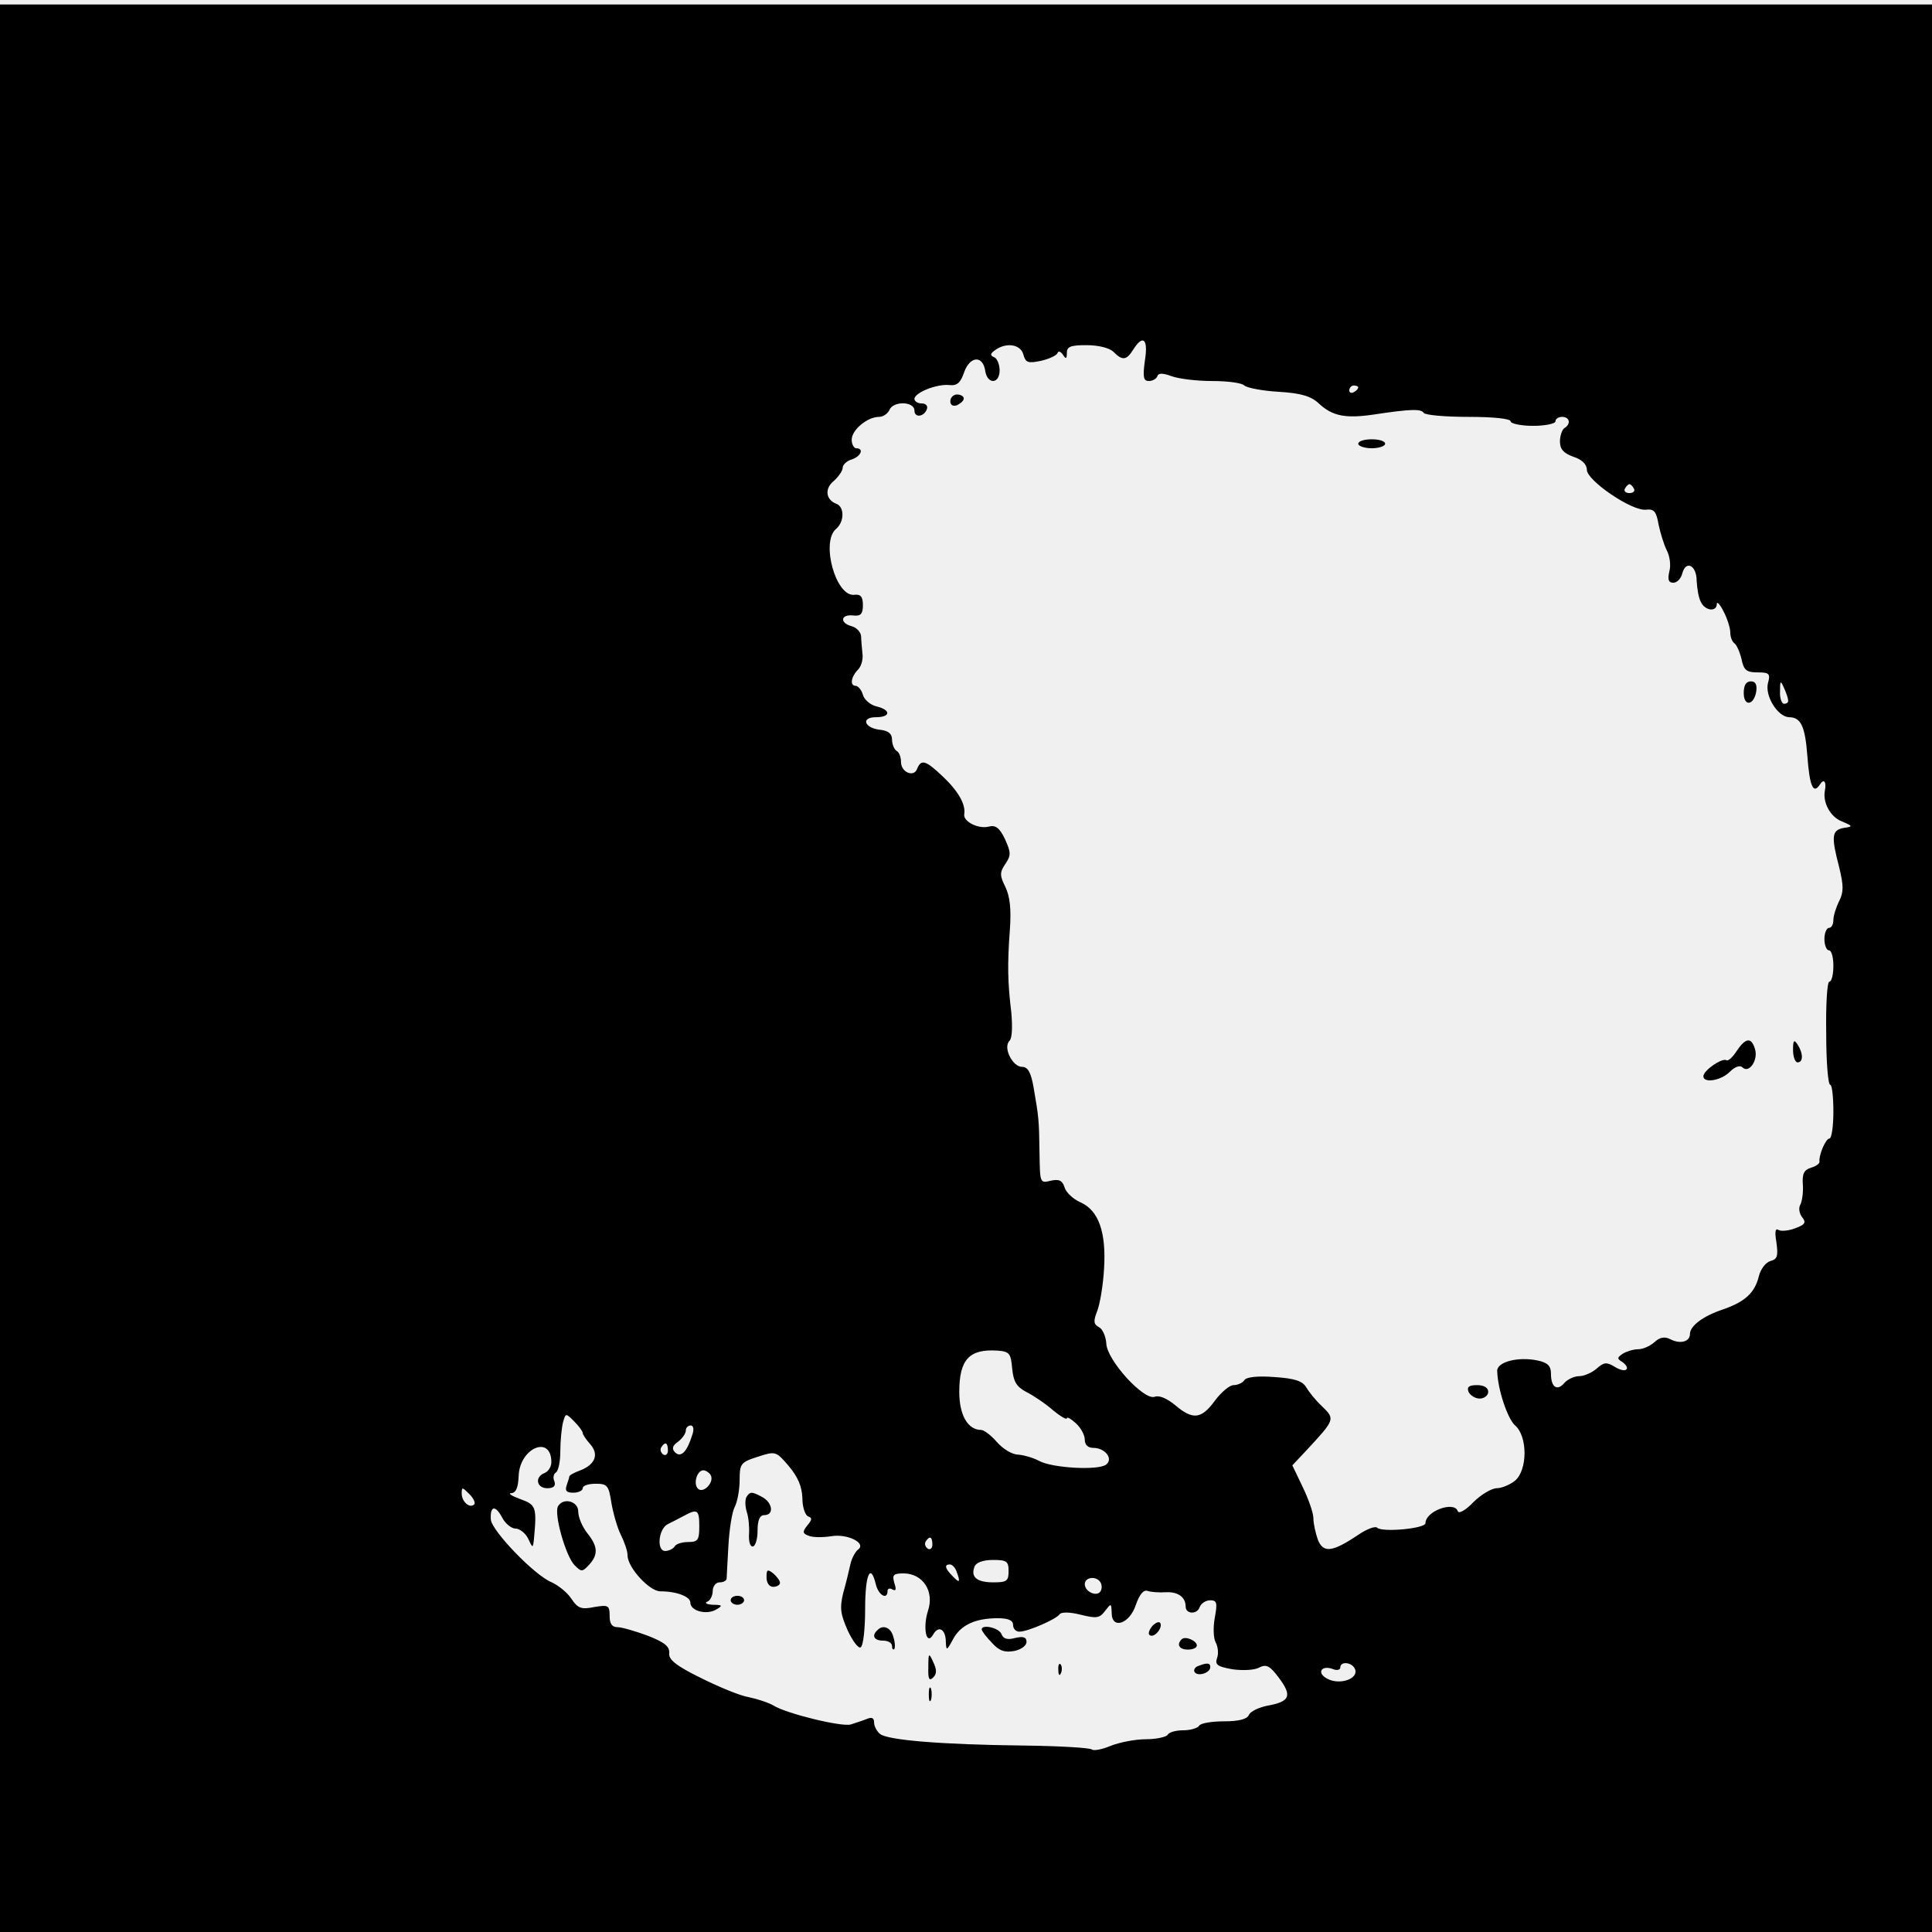
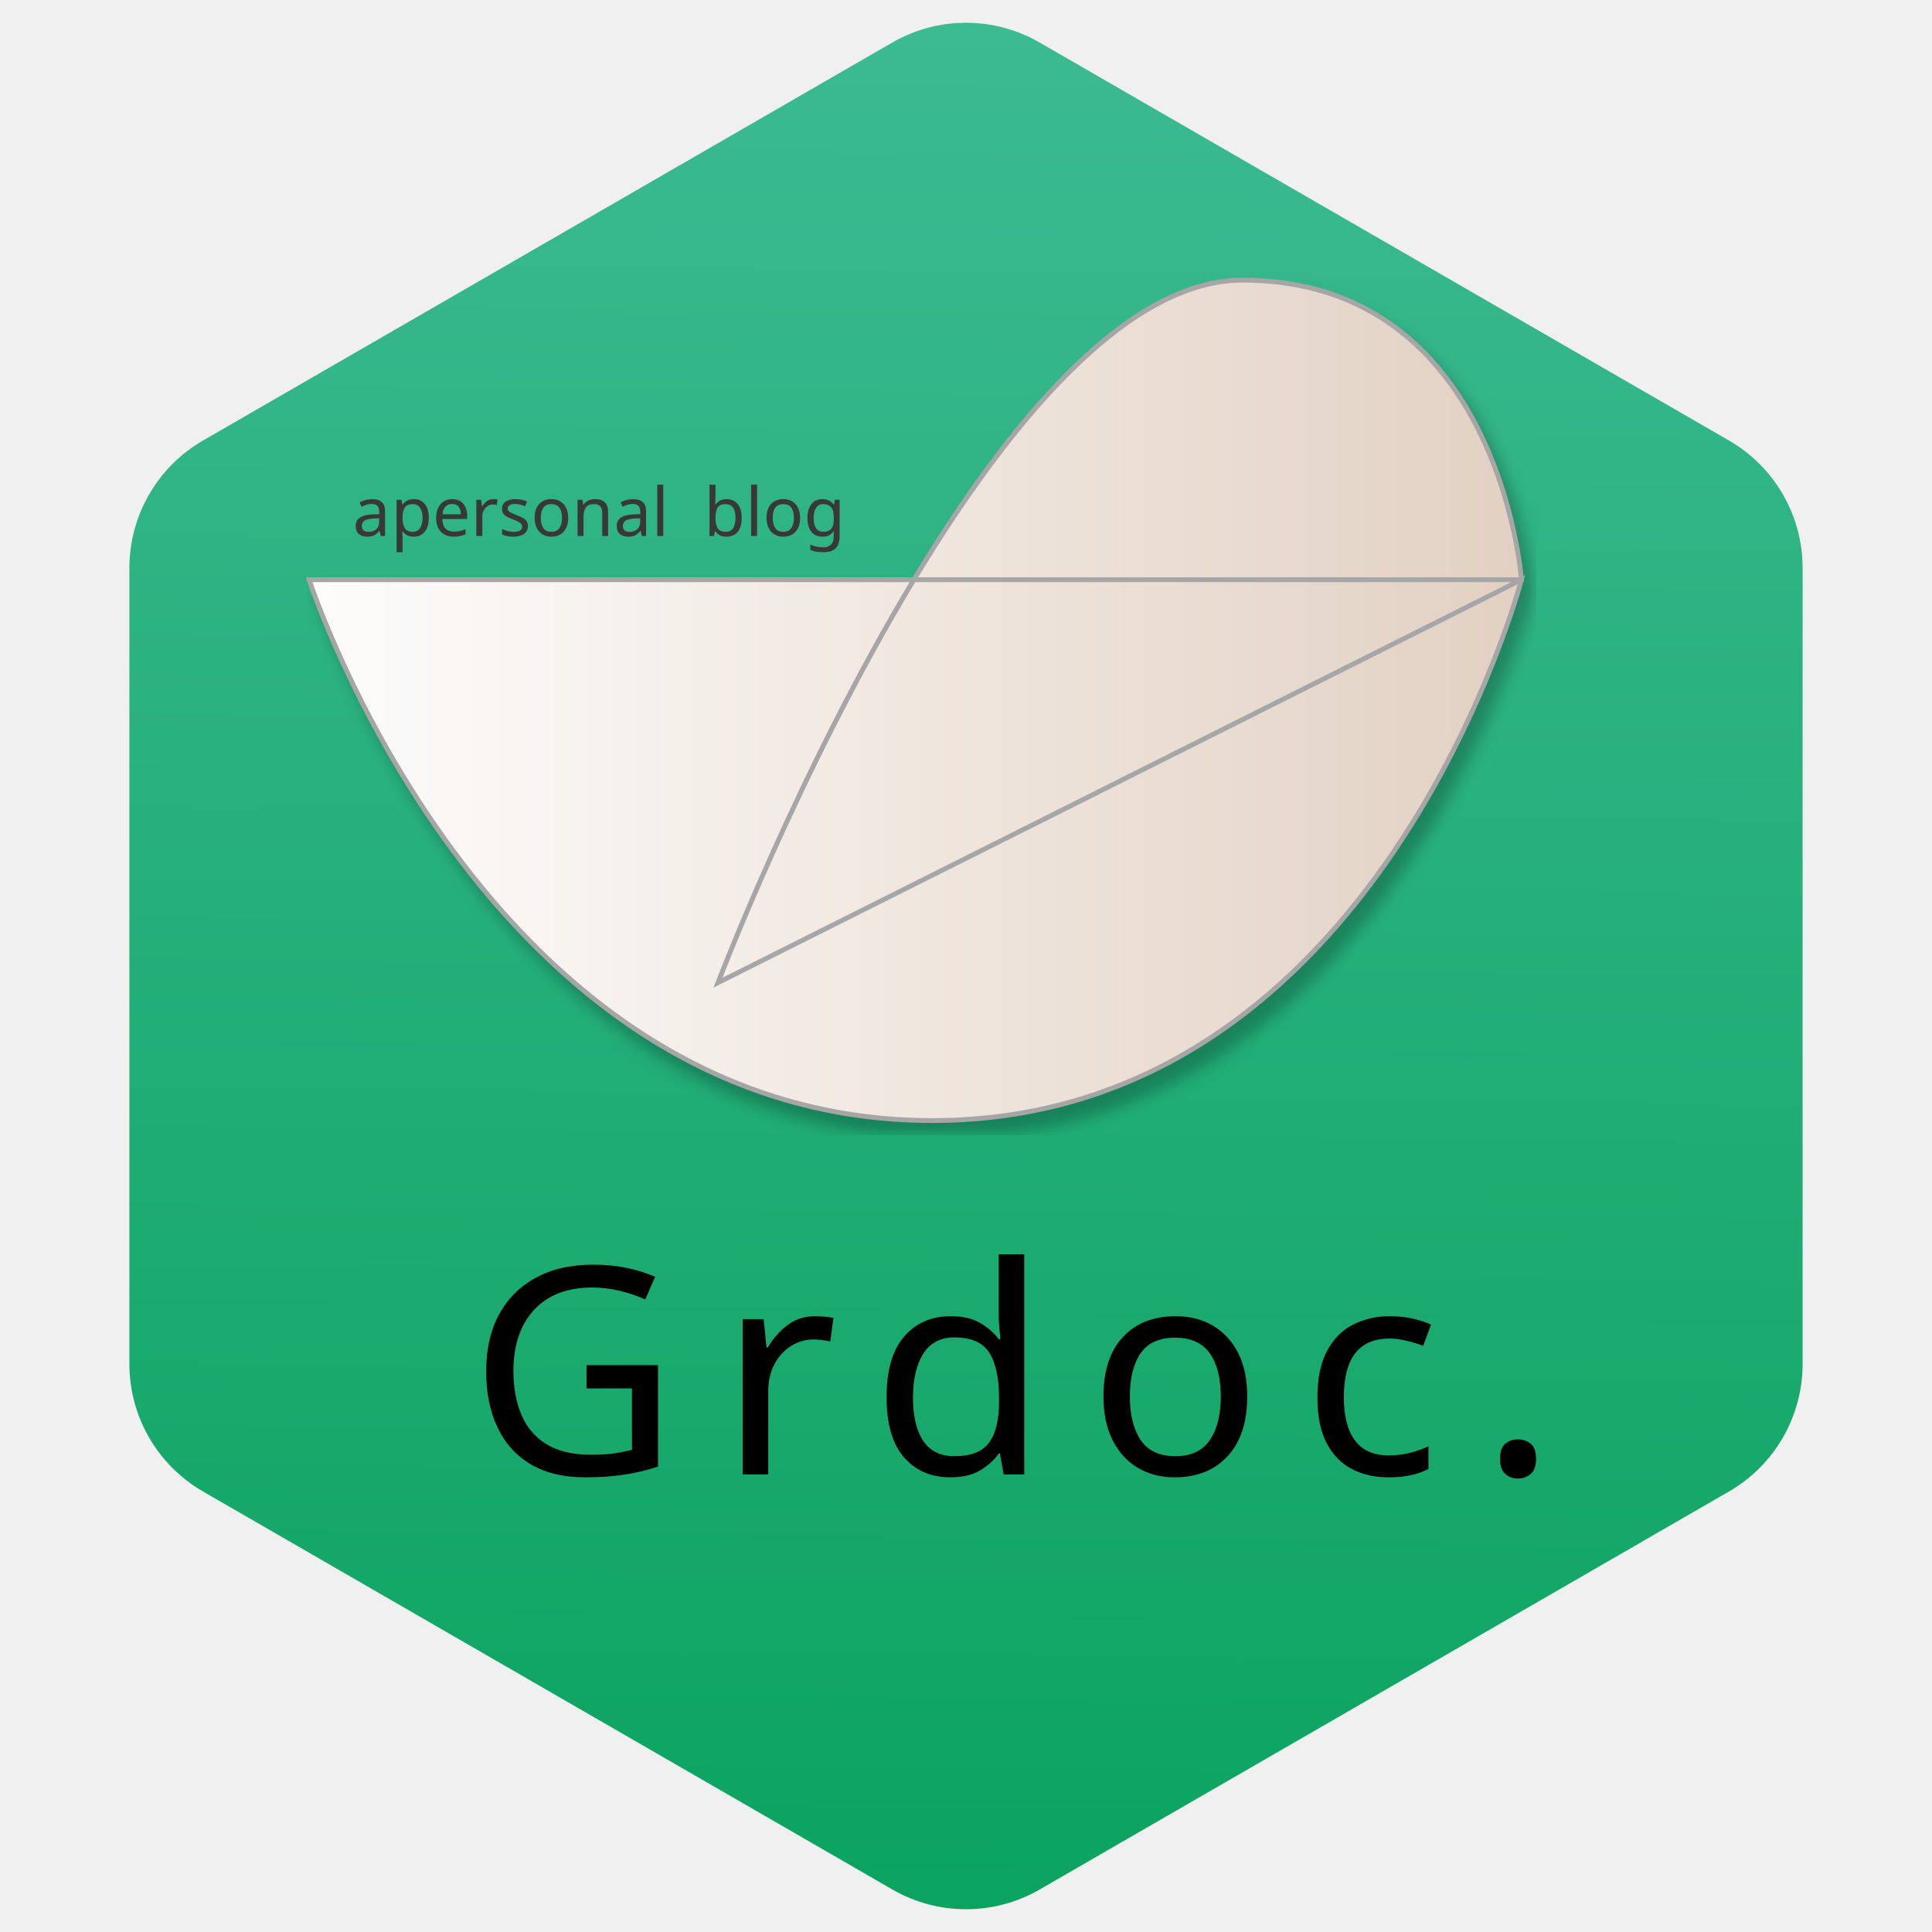
- <svg xmlns="http://www.w3.org/2000/svg" version="1.0" width="431pt" height="431pt" viewBox="0 0 431 431" preserveAspectRatio="xMidYMid meet">
-   <g transform="translate(0,431) scale(0.1,-0.1)" fill="#000000" stroke="none">
-     <path d="M0 2150 l0 -2150 2155 0 2155 0 0 2150 0 2150 -2155 0 -2155 0 0 -2150z m2554 1355 c-5 -37 -3 -45 9 -45 8 0 17 5 19 11 2 7 12 7 31 0 16 -6 56 -11 91 -11 34 0 66 -4 72 -10 5 -5 40 -12 76 -14 51 -3 73 -10 90 -26 30 -28 59 -34 121 -25 86 13 107 13 113 4 3 -5 48 -9 100 -9 56 0 94 -4 94 -10 0 -5 23 -10 50 -10 28 0 50 5 50 10 0 6 7 10 15 10 17 0 20 -16 5 -25 -5 -3 -10 -17 -10 -30 0 -17 8 -26 30 -34 19 -6 30 -17 30 -29 0 -24 101 -93 132 -89 18 2 23 -4 28 -33 4 -19 12 -45 18 -57 7 -13 10 -34 6 -48 -4 -18 -2 -25 9 -25 8 0 17 9 20 21 8 30 32 18 32 -17 1 -16 4 -37 9 -46 9 -21 36 -24 36 -5 0 6 7 -1 15 -17 8 -15 15 -37 15 -47 0 -10 4 -20 9 -24 5 -3 12 -19 16 -35 5 -25 11 -30 36 -30 26 0 29 -3 23 -24 -7 -29 22 -75 47 -76 27 0 36 -21 41 -87 5 -67 13 -86 28 -63 9 14 15 6 11 -14 -5 -26 12 -58 37 -68 26 -11 26 -12 5 -15 -27 -5 -28 -19 -10 -88 10 -41 10 -55 0 -75 -7 -14 -13 -33 -13 -42 0 -10 -4 -18 -10 -18 -5 0 -10 -11 -10 -25 0 -14 5 -25 10 -25 6 0 10 -16 10 -35 0 -19 -4 -35 -9 -35 -5 0 -8 -52 -7 -115 0 -63 4 -115 9 -115 4 0 7 -27 7 -60 0 -33 -4 -60 -9 -60 -8 0 -24 -37 -22 -52 0 -4 -8 -10 -19 -13 -16 -5 -20 -14 -18 -39 1 -17 -2 -37 -6 -44 -4 -7 -2 -19 4 -27 10 -12 7 -17 -15 -25 -15 -6 -32 -7 -37 -4 -8 5 -9 -4 -5 -28 4 -30 2 -37 -13 -41 -11 -3 -22 -18 -26 -33 -9 -38 -31 -58 -80 -75 -45 -15 -74 -37 -74 -55 0 -17 -21 -23 -43 -12 -13 7 -24 5 -36 -6 -10 -9 -26 -16 -37 -16 -10 0 -26 -5 -34 -10 -13 -9 -13 -11 0 -19 8 -6 12 -13 8 -16 -3 -4 -15 -1 -26 6 -18 11 -24 10 -40 -4 -10 -9 -28 -17 -39 -17 -11 0 -26 -7 -33 -15 -16 -19 -30 -10 -30 20 0 18 -7 25 -30 30 -43 9 -90 -3 -90 -23 1 -41 23 -107 40 -122 28 -24 28 -99 0 -123 -11 -9 -30 -17 -41 -17 -11 0 -35 -14 -52 -31 -17 -18 -33 -27 -35 -20 -8 23 -72 0 -72 -27 0 -12 -97 -21 -108 -10 -4 4 -23 -3 -42 -16 -58 -39 -78 -41 -90 -11 -5 14 -10 36 -10 48 0 12 -11 43 -24 70 l-23 48 31 33 c65 70 65 70 34 100 -13 12 -28 31 -34 41 -8 14 -25 20 -71 23 -38 3 -63 0 -67 -7 -4 -6 -15 -11 -24 -11 -9 0 -28 -16 -42 -35 -30 -41 -49 -43 -88 -10 -18 15 -36 23 -46 19 -24 -9 -107 82 -108 119 -1 15 -8 32 -16 36 -13 7 -13 14 -4 37 6 16 13 58 15 94 5 81 -12 130 -53 148 -16 7 -32 22 -35 33 -5 16 -13 19 -31 15 -24 -6 -24 -5 -25 61 -1 78 -2 81 -13 146 -6 35 -13 47 -26 47 -21 0 -43 43 -28 58 6 6 7 31 4 64 -8 66 -9 106 -3 186 3 44 0 72 -10 93 -13 26 -13 33 0 52 13 19 12 26 -1 55 -12 25 -21 32 -36 28 -23 -6 -57 11 -55 27 4 22 -13 52 -48 85 -38 36 -48 39 -57 17 -7 -20 -36 -8 -36 15 0 11 -4 22 -10 25 -5 3 -10 15 -10 25 0 13 -8 20 -27 22 -35 4 -43 28 -9 28 33 0 34 16 2 24 -14 3 -28 15 -31 26 -3 11 -11 20 -16 20 -13 0 -11 19 4 35 8 7 13 24 11 37 -1 12 -3 30 -3 39 -1 9 -10 19 -21 22 -27 7 -25 27 3 24 17 -2 22 3 22 23 0 19 -5 25 -20 23 -41 -3 -74 118 -40 147 19 16 19 49 1 56 -24 9 -27 34 -6 51 11 10 20 23 20 30 0 6 9 15 20 18 21 7 28 25 10 25 -5 0 -10 9 -10 19 0 22 35 51 61 51 9 0 19 7 23 15 8 21 56 20 56 -1 0 -17 22 -14 28 4 2 7 -3 12 -12 12 -9 0 -16 5 -16 10 0 14 50 34 78 31 17 -2 25 5 33 29 13 36 42 38 47 2 5 -30 32 -29 32 2 0 13 -6 27 -12 29 -10 4 -9 8 2 16 25 18 57 13 63 -10 5 -18 10 -20 39 -14 18 4 35 12 37 17 2 6 7 4 12 -3 7 -11 9 -10 9 4 0 14 9 17 44 17 26 0 51 -6 60 -15 20 -20 29 -19 44 5 22 35 34 24 26 -25z m476 -59 c0 -3 -4 -8 -10 -11 -5 -3 -10 -1 -10 4 0 6 5 11 10 11 6 0 10 -2 10 -4z m615 -226 c3 -5 -1 -10 -10 -10 -9 0 -13 5 -10 10 3 6 8 10 10 10 2 0 7 -4 10 -10z m344 -472 c1 -5 -3 -8 -9 -8 -5 0 -10 12 -9 28 0 24 1 25 9 7 5 -11 9 -23 9 -27z m-1731 -1491 c3 -29 9 -40 31 -52 16 -8 43 -26 60 -41 17 -14 31 -22 31 -18 0 4 9 -1 20 -11 11 -10 20 -26 20 -37 0 -11 7 -18 19 -18 26 0 45 -24 29 -37 -17 -14 -121 -8 -150 8 -13 7 -34 13 -47 14 -13 0 -34 13 -47 28 -13 15 -29 27 -35 27 -30 0 -49 33 -49 85 0 72 22 96 85 92 27 -2 30 -6 33 -40z m-958 -144 c0 -3 7 -14 16 -24 21 -23 12 -46 -21 -59 -14 -5 -25 -11 -25 -14 0 -2 -3 -11 -6 -20 -4 -12 0 -16 15 -16 12 0 21 5 21 10 0 6 13 10 29 10 26 0 29 -4 35 -43 4 -23 13 -55 21 -71 8 -16 15 -36 15 -46 0 -27 49 -80 73 -80 37 0 67 -12 67 -25 0 -19 36 -28 57 -16 16 9 15 11 -7 11 -14 1 -19 4 -12 7 6 2 12 13 12 24 0 10 7 19 15 19 8 0 15 3 16 8 0 4 2 37 4 74 2 36 8 75 14 86 6 12 11 38 11 60 0 36 2 40 40 52 40 13 41 13 70 -21 20 -24 29 -45 30 -71 0 -20 6 -38 13 -41 9 -3 9 -7 -2 -20 -11 -14 -11 -18 3 -23 9 -4 32 -4 51 -1 36 6 79 -16 59 -30 -6 -5 -14 -19 -17 -33 -3 -14 -10 -43 -16 -64 -8 -33 -6 -47 10 -83 11 -24 24 -41 29 -38 6 4 10 42 10 86 0 77 12 104 24 54 6 -24 26 -35 26 -14 0 5 5 7 11 3 8 -4 9 0 4 15 -5 18 -2 21 22 21 42 -1 68 -40 53 -84 -12 -39 -3 -79 12 -52 12 21 28 11 28 -17 1 -20 2 -20 16 6 17 32 50 47 100 47 24 0 34 -5 34 -15 0 -8 6 -15 14 -15 19 0 83 28 90 39 4 5 22 5 46 -1 36 -9 43 -8 55 8 14 18 14 18 15 -4 0 -38 40 -25 54 18 8 23 17 34 26 31 8 -3 27 -4 42 -3 26 1 43 -11 43 -32 0 -17 25 -18 31 -2 3 9 14 16 24 16 15 0 16 -6 10 -39 -4 -21 -3 -46 2 -55 5 -9 7 -25 3 -35 -5 -15 1 -19 35 -25 22 -3 49 -2 59 4 16 8 24 4 44 -23 30 -40 25 -53 -25 -62 -20 -4 -39 -13 -42 -21 -4 -9 -22 -14 -55 -14 -27 0 -53 -4 -56 -10 -3 -5 -19 -10 -35 -10 -16 0 -32 -4 -35 -10 -3 -5 -26 -10 -49 -10 -24 0 -59 -7 -79 -15 -19 -8 -37 -11 -41 -8 -3 4 -73 8 -154 9 -181 2 -303 12 -319 26 -7 6 -13 17 -13 25 0 11 -5 13 -17 8 -10 -4 -26 -9 -35 -12 -20 -6 -143 24 -172 42 -12 7 -37 15 -56 19 -19 3 -67 23 -107 43 -55 27 -72 41 -70 55 1 15 -10 24 -48 39 -27 10 -58 19 -67 19 -13 0 -18 8 -18 25 0 24 -3 25 -34 20 -29 -6 -37 -3 -51 18 -9 14 -29 30 -44 37 -38 15 -134 115 -136 140 -2 31 10 33 25 5 7 -14 21 -25 30 -25 9 0 22 -10 28 -22 10 -22 11 -22 13 -3 7 74 5 78 -31 91 -19 7 -28 13 -19 13 10 1 15 12 16 38 2 63 73 93 73 31 0 -10 -7 -21 -15 -24 -23 -9 -18 -34 6 -34 14 0 19 5 16 15 -4 8 -2 17 3 20 6 4 10 25 10 48 0 23 3 52 6 64 6 21 6 21 25 2 10 -10 19 -22 19 -26z m244 -5 c-11 -36 -25 -51 -38 -38 -8 8 -6 15 7 24 9 7 17 18 17 25 0 6 5 11 11 11 6 0 8 -9 3 -22z m-54 -34 c0 -8 -5 -12 -10 -9 -6 4 -8 11 -5 16 9 14 15 11 15 -7z m95 -54 c10 -16 -16 -43 -28 -31 -11 11 -2 41 12 41 5 0 13 -5 16 -10z m-527 -66 c-10 -10 -28 6 -28 24 0 15 1 15 17 -1 9 -9 14 -19 11 -23z m502 -49 c0 -30 -3 -35 -24 -35 -14 0 -28 -4 -31 -10 -3 -5 -13 -10 -21 -10 -20 0 -15 50 6 60 8 4 24 12 35 18 31 17 35 14 35 -23z m520 -41 c0 -8 -5 -12 -10 -9 -6 4 -8 11 -5 16 9 14 15 11 15 -7z m170 -59 c0 -22 -4 -25 -34 -25 -37 0 -51 12 -42 35 3 9 19 15 41 15 31 0 35 -3 35 -25z m-116 -1 c9 -24 7 -27 -9 -10 -17 17 -19 26 -6 26 5 0 12 -7 15 -16z m321 -24 c3 -5 4 -14 0 -20 -8 -13 -35 -1 -35 16 0 16 26 19 35 4z m568 -194 c8 -21 -34 -36 -62 -21 -25 13 -13 32 14 21 8 -3 15 -1 15 4 0 15 27 12 33 -4z" />
-     <path d="M2120 3415 c0 -9 6 -12 15 -9 8 4 15 10 15 15 0 5 -7 9 -15 9 -8 0 -15 -7 -15 -15z" />
-     <path d="M3030 3320 c0 -5 14 -10 30 -10 17 0 30 5 30 10 0 6 -13 10 -30 10 -16 0 -30 -4 -30 -10z" />
-     <path d="M3890 2764 c0 -31 23 -28 28 4 2 15 -2 22 -12 22 -11 0 -16 -9 -16 -26z" />
-     <path d="M3874 1965 c-9 -14 -19 -23 -23 -20 -10 5 -51 -23 -51 -36 0 -16 39 -10 59 10 12 12 23 15 28 10 15 -15 36 17 28 41 -8 27 -21 25 -41 -5z" />
-     <path d="M4000 1968 c0 -16 5 -28 10 -28 13 0 13 20 0 40 -8 12 -10 9 -10 -12z" />
-     <path d="M3276 1205 c4 -8 15 -15 25 -15 10 0 19 7 19 15 0 9 -9 15 -25 15 -18 0 -23 -4 -19 -15z" />
-     <path d="M1665 970 c-3 -6 -3 -20 1 -33 4 -12 6 -34 5 -49 -1 -16 2 -28 8 -28 6 0 11 16 11 35 0 24 5 35 15 35 22 0 19 27 -4 40 -24 13 -28 13 -36 0z" />
-     <path d="M1245 950 c-10 -16 17 -112 37 -132 15 -15 17 -15 32 1 21 23 20 41 -4 71 -11 14 -20 35 -20 48 0 23 -33 32 -45 12z" />
-     <path d="M1710 791 c0 -12 6 -21 15 -21 8 0 15 4 15 9 0 5 -7 14 -15 21 -13 10 -15 9 -15 -9z" />
-     <path d="M1630 740 c0 -5 7 -10 15 -10 8 0 15 5 15 10 0 6 -7 10 -15 10 -8 0 -15 -4 -15 -10z" />
-     <path d="M2571 683 c-7 -8 -10 -17 -7 -20 9 -9 29 13 25 25 -2 6 -10 3 -18 -5z" />
-     <path d="M1957 673 c-13 -12 -7 -23 13 -23 11 0 20 -5 20 -12 0 -6 2 -9 5 -7 2 3 2 15 -2 27 -5 21 -23 29 -36 15z" />
-     <path d="M2190 675 c0 -3 10 -17 23 -30 16 -18 29 -22 50 -18 15 3 27 12 27 20 0 11 -7 13 -25 9 -18 -5 -27 -2 -31 9 -6 14 -44 22 -44 10z" />
-     <path d="M2636 653 c-12 -12 -5 -23 14 -23 11 0 20 4 20 9 0 11 -26 22 -34 14z" />
-     <path d="M2071 591 c-1 -27 2 -32 11 -23 8 8 8 17 0 34 -10 22 -11 21 -11 -11z" />
-     <path d="M2361 584 c0 -11 3 -14 6 -6 3 7 2 16 -1 19 -3 4 -6 -2 -5 -13z" />
-     <path d="M2672 593 c-6 -2 -10 -9 -7 -13 7 -11 35 -2 35 11 0 10 -8 10 -28 2z" />
-     <path d="M2072 530 c0 -14 2 -19 5 -12 2 6 2 18 0 25 -3 6 -5 1 -5 -13z" />
+ <svg xmlns="http://www.w3.org/2000/svg" xmlns:xlink="http://www.w3.org/1999/xlink" width="400" height="400" viewBox="0 0 400 400" fill="none">
+   <defs>
+     <rect id="path_0" x="0" y="0" width="400" height="400" />
+     <linearGradient id="linear_0" x1="50%" y1="100%" x2="51%" y2="0%" gradientUnits="objectBoundingBox">
+       <stop offset="0" stop-color="#0BA360" stop-opacity="1" />
+       <stop offset="1" stop-color="#3CBA92" stop-opacity="1" />
+     </linearGradient>
+     <linearGradient id="linear_1" x1="0.338%" y1="50%" x2="100.001%" y2="50%" gradientUnits="objectBoundingBox">
+       <stop offset="0" stop-color="#FDFCFB" stop-opacity="1" />
+       <stop offset="1" stop-color="#E2D1C3" stop-opacity="1" />
+     </linearGradient>
+     <filter id="filter_4" x="61" y="55" width="257" height="180" filterUnits="userSpaceOnUse" color-interpolation-filters="sRGB">
+       <feFlood flood-opacity="0" result="BackgroundImageFix" />
+       <feColorMatrix in="SourceAlpha" type="matrix" values="0 0 0 0 0 0 0 0 0 0 0 0 0 0 0 0 0 0 127 0" />
+       <feOffset dx="2" dy="3" />
+       <feGaussianBlur stdDeviation="1.5" />
+       <feColorMatrix type="matrix" values="0 0 0 0 0 0 0 0 0 0 0 0 0 0 0 0 0 0 0.25 0" />
+       <feBlend mode="normal" in2="BackgroundImageFix" result="effect1_Shadow" />
+       <feBlend mode="normal" in="SourceGraphic" in2="effect1_Shadow" result="shape" />
+     </filter>
+   </defs>
+   <g opacity="1" transform="translate(0 0)  rotate(0 200 200)">
+     <rect fill="#FFFFFF" opacity="0" transform="translate(0 0)  rotate(0 200 200)" x="0" y="0" width="400" height="400" />
+     <mask id="bg-mask-0" fill="white">
+       <use xlink:href="#path_0" />
+     </mask>
+     <g mask="url(#bg-mask-0)">
+       <path id="多边形 1" fill-rule="evenodd" fill="url(#linear_0)" transform="translate(0 0)  rotate(0 200 200)" opacity="1" d="M184.75,8.8L42.04,91.2C32.61,96.64 26.79,106.71 26.79,117.6L26.79,282.4C26.79,293.29 32.61,303.36 42.04,308.8L184.76,391.2C194.19,396.65 205.82,396.65 215.25,391.2L357.96,308.8C367.39,303.36 373.21,293.29 373.21,282.4L373.21,117.6C373.21,106.71 367.39,96.64 357.96,91.2L215.24,8.8C205.81,3.35 194.18,3.35 184.75,8.8Z " />
+       <g id="路径 1" filter="url(#filter_4)">
+         <path id="路径 1" fill-rule="evenodd" fill="url(#linear_1)" transform="translate(64 58)  rotate(0 125.5 87)" opacity="1" d="M193.25 0C246.53 0 251 62.02 251 62.02C251 62.02 221.72 174 128.99 174C36.25 174 0 62.02 0 62.02L125.21 62.02C144.8 29.55 169.23 0 193.25 0Z" />
+         <path id="路径 1" style="stroke:#A6A6A6; stroke-width:1; stroke-opacity:1; stroke-dasharray:0 0" transform="translate(64 58)  rotate(0 125.5 87)" d="M125.21,62.02L0,62.02C0,62.02 36.25,174 128.99,174C221.72,174 251,62.02 251,62.02L84.65,145.45C84.65,145.45 101.34,101.57 125.21,62.02Z M251,62.02L125.21,62.02C101.34,101.57 84.65,145.45 84.65,145.45L251,62.02Z M251,62.02C251,62.02 246.53,0 193.25,0C169.23,0 144.8,29.55 125.21,62.02L251,62.02Z " />
+       </g>
+       <g opacity="1" transform="translate(97 249)  rotate(0 115 35)">
+         <text>
+           <tspan x="0" y="56.27" font-size="60" line-height="0" fill="#000000" opacity="1" font-family="EBGaramond-ExtraBold" letter-spacing="8">Grdoc.</tspan>
+         </text>
+       </g>
+       <g opacity="1" transform="translate(73 79)  rotate(0 98.5 27)">
+         <text>
+           <tspan x="0" y="31.977" font-size="14" line-height="23" fill="#383838" opacity="1" font-family="Merriweather-Bold" letter-spacing="0">a</tspan>
+           <tspan x="7.924" y="31.977" font-size="14" line-height="23" fill="#383838" opacity="1" font-family="Merriweather-Bold" letter-spacing="0"> personal</tspan>
+           <tspan x="72.716" y="31.977" font-size="14" line-height="23" fill="#383838" opacity="1" font-family="Merriweather-Bold" letter-spacing="0"> blog</tspan>
+         </text>
+       </g>
+     </g>
  </g>
</svg>
